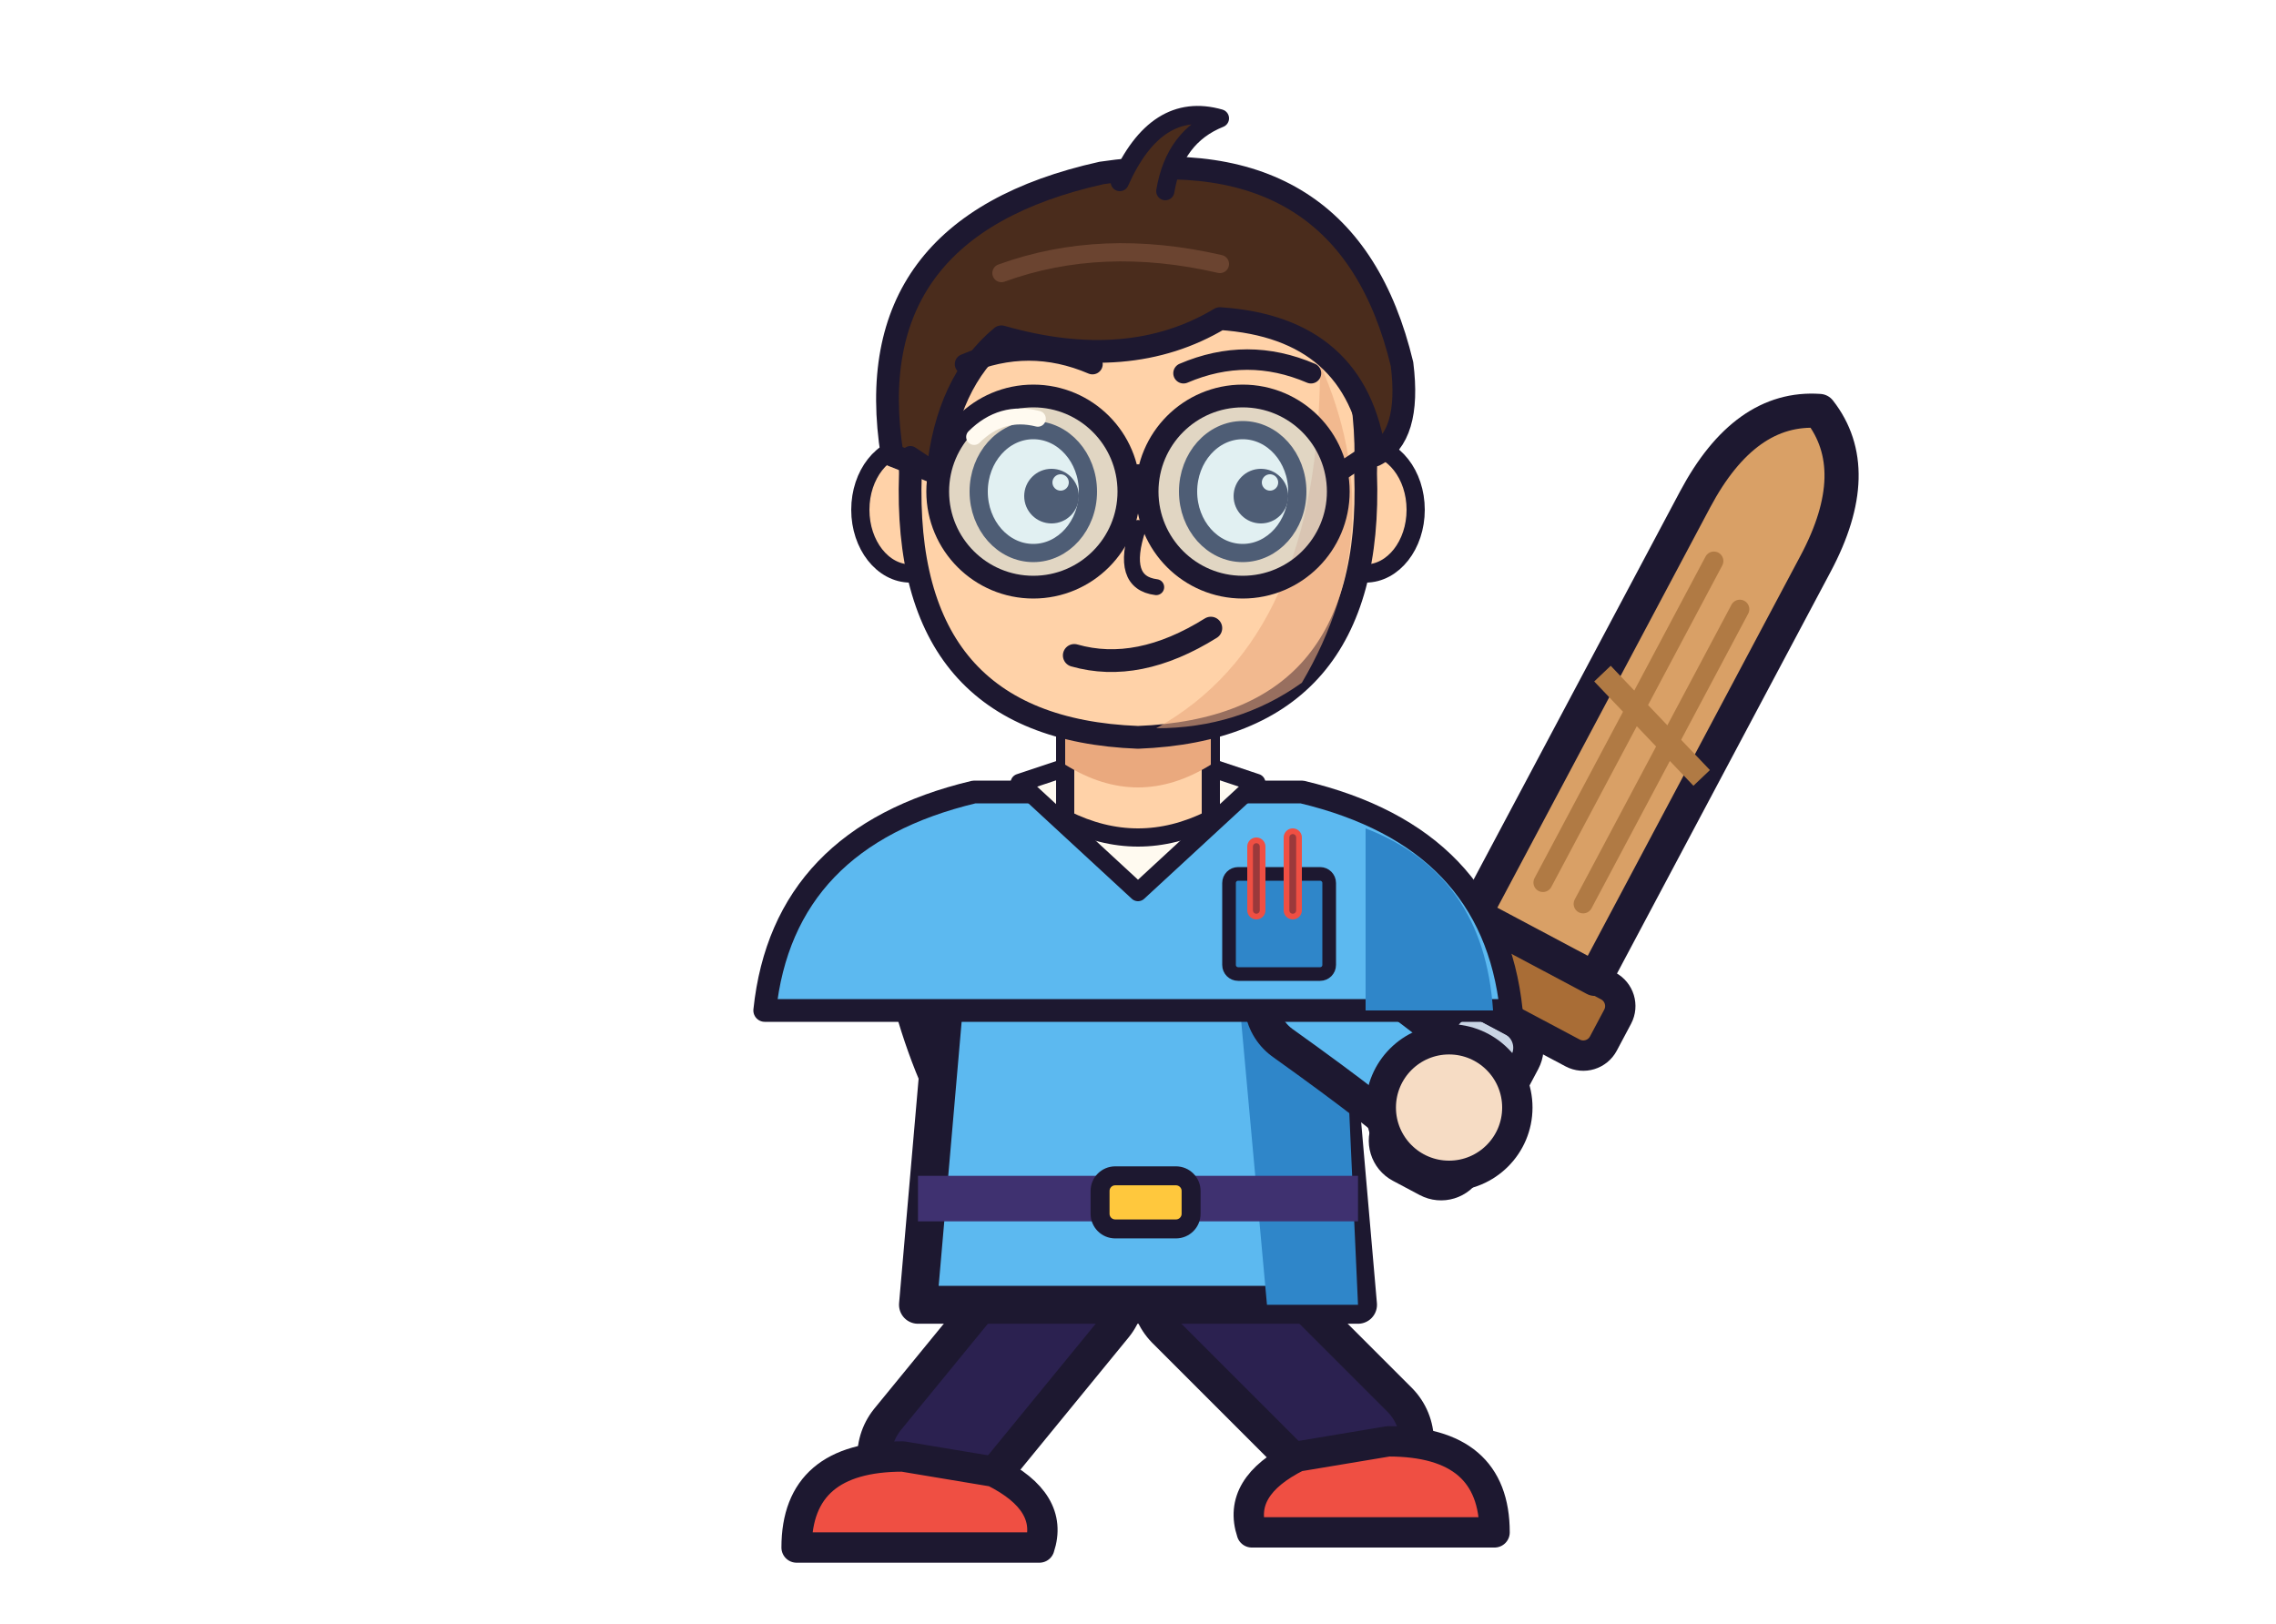
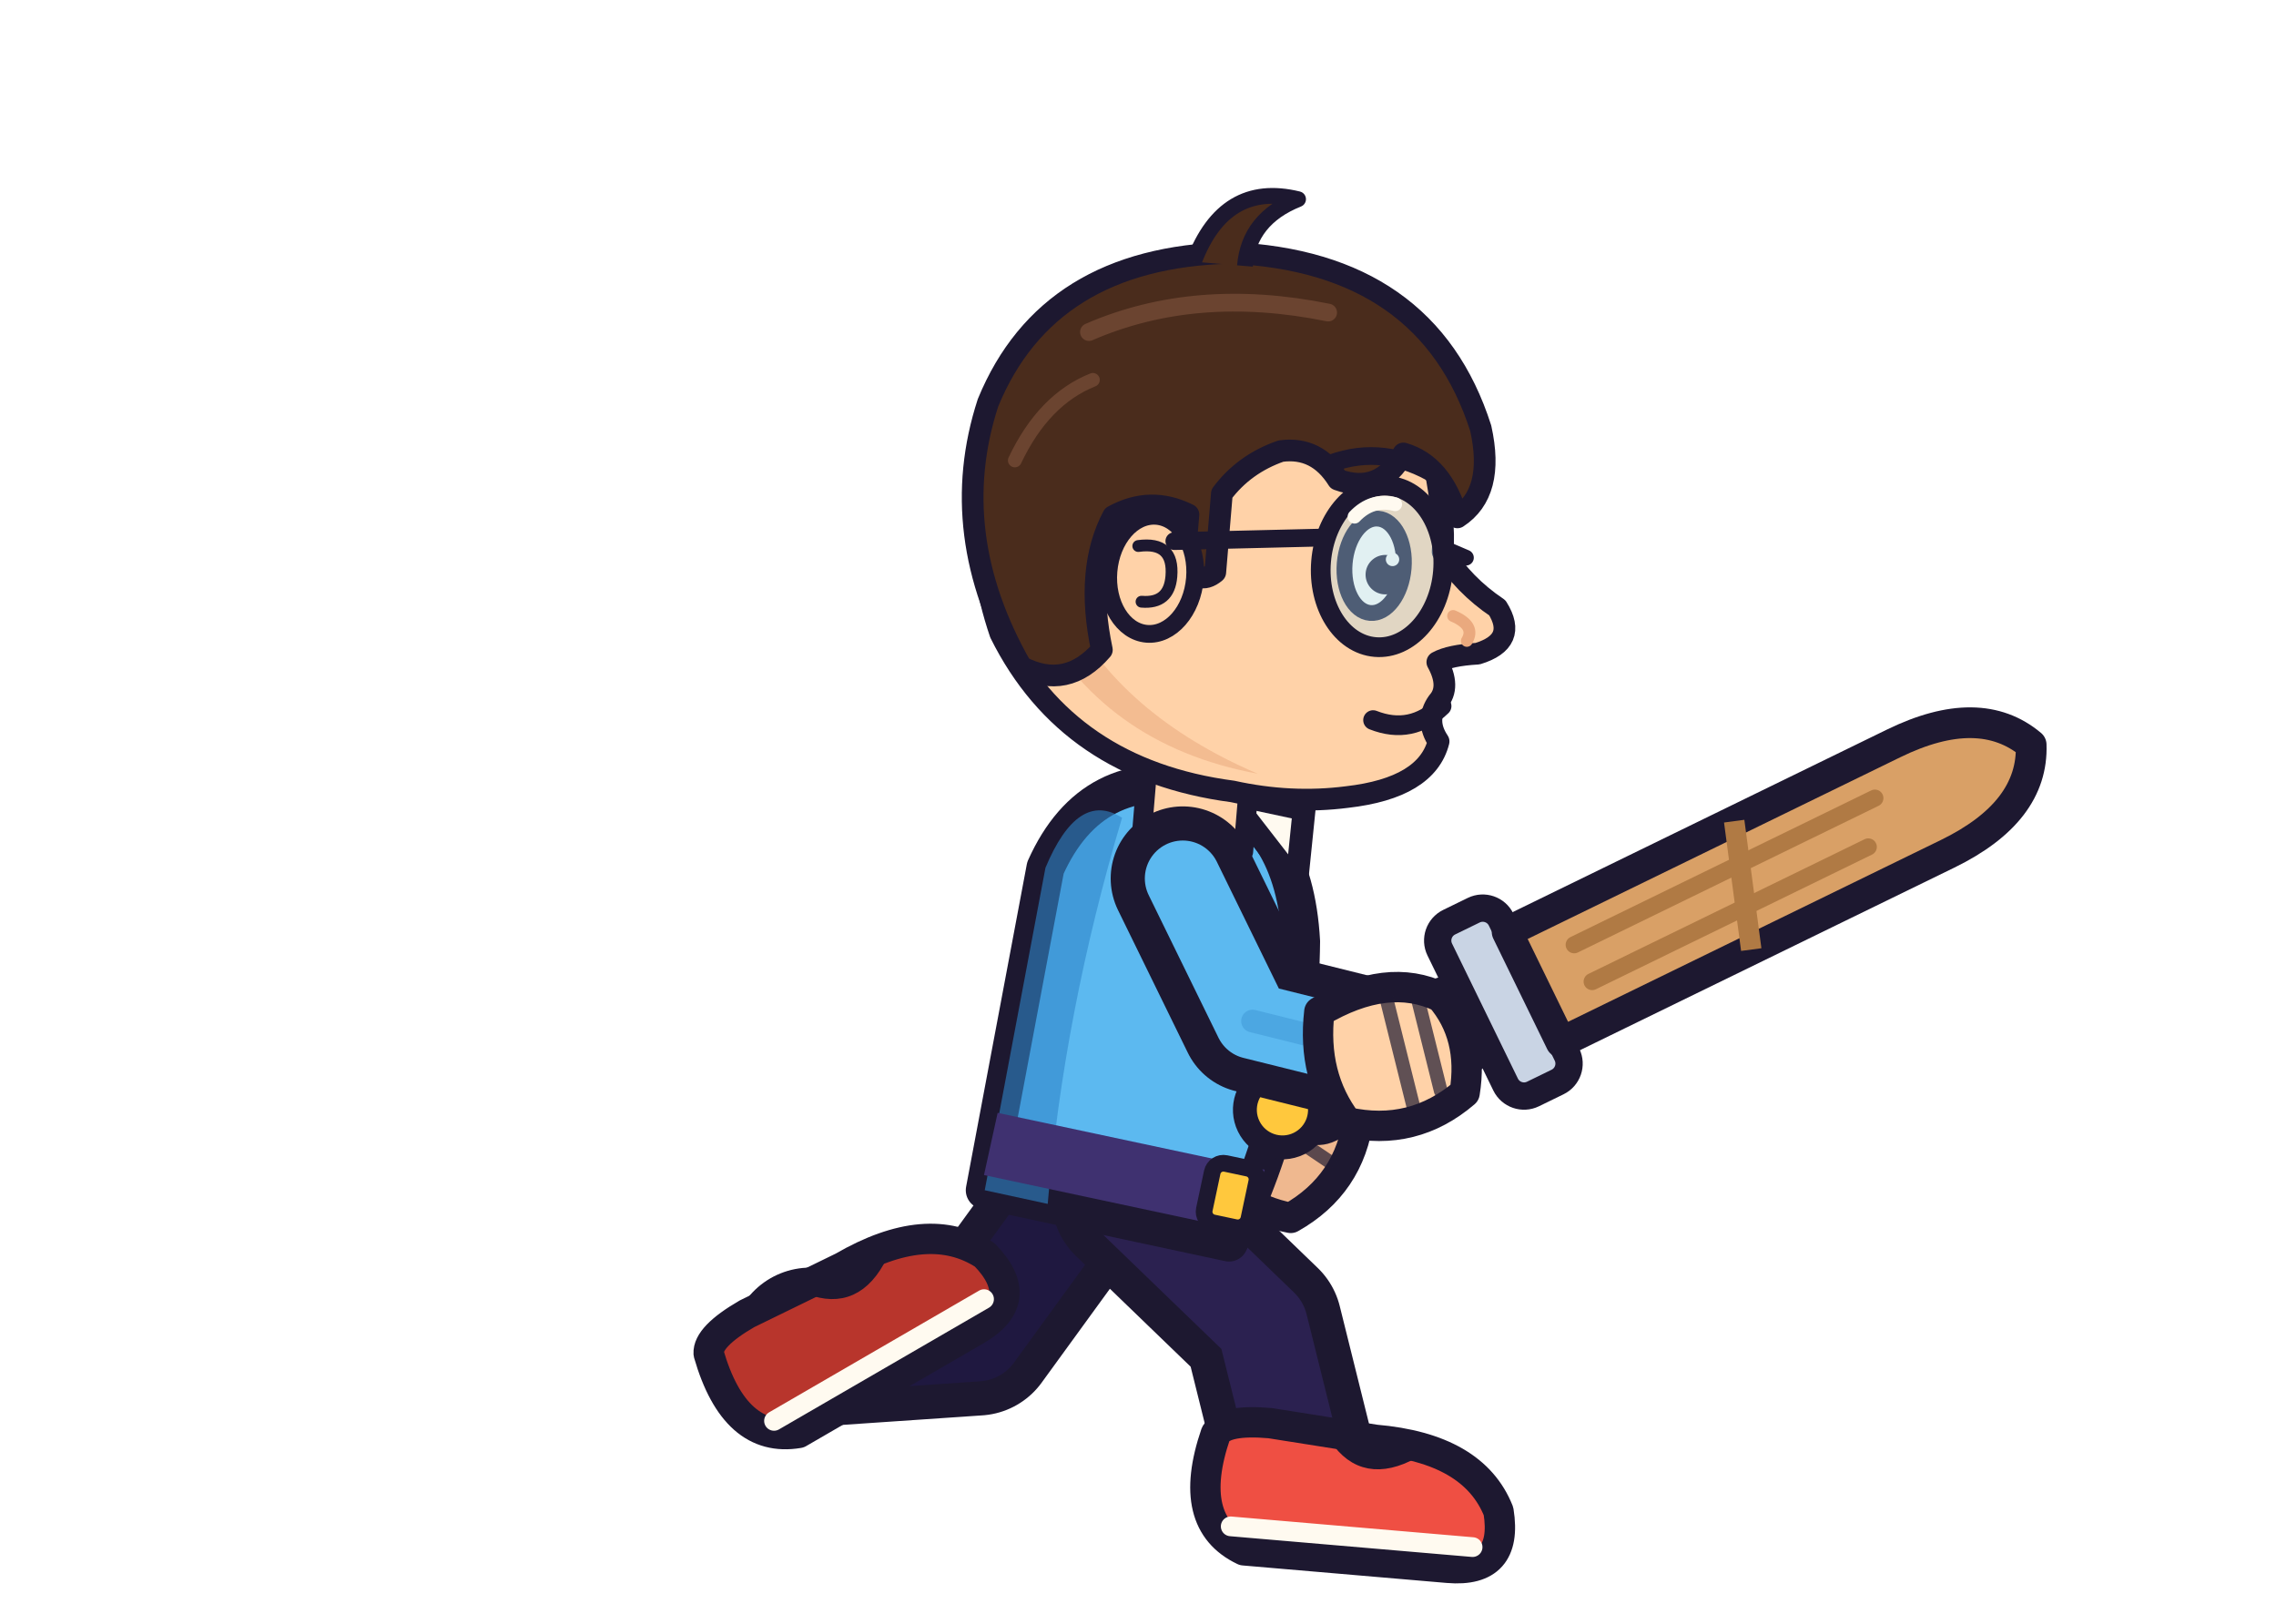
<svg xmlns="http://www.w3.org/2000/svg" viewBox="0 0 300 214" width="300" height="214">
-   <g transform="translate(75 0)">
-     <path d="M66 170 L48 192" fill="none" stroke="#1d1830" stroke-width="20" stroke-linecap="round" stroke-linejoin="round" />
-     <path d="M66 170 L48 192" fill="none" stroke="#2b2150" stroke-width="11" stroke-linecap="round" stroke-linejoin="round" />
-     <path d="M84 170 L104 190" fill="none" stroke="#1d1830" stroke-width="20" stroke-linecap="round" stroke-linejoin="round" />
-     <path d="M84 170 L104 190" fill="none" stroke="#2b2150" stroke-width="11" stroke-linecap="round" stroke-linejoin="round" />
-     <path d="M30 204 Q30 192 44 192 L56 194 Q64 198 62 204 Z" fill="#ef4f43" stroke="#1d1830" stroke-width="4" stroke-linejoin="round" />
-     <path d="M122 202 Q122 190 108 190 L96 192 Q88 196 90 202 Z" fill="#ef4f43" stroke="#1d1830" stroke-width="4" stroke-linejoin="round" />
-     <path d="M52 132 Q58 152 72 160" fill="none" stroke="#1d1830" stroke-width="18" stroke-linecap="round" stroke-linejoin="round" />
-     <path d="M52 132 Q58 152 72 160" fill="none" stroke="#5cb9f0" stroke-width="9" stroke-linecap="round" stroke-linejoin="round" />
-     <circle cx="72" cy="162" r="9" fill="#f6dcc4" stroke="#1d1830" stroke-width="4" />
-     <path d="M50 126 L100 126 L104 172 L46 172 Z" fill="#5cb9f0" stroke="#1d1830" stroke-width="5" stroke-linejoin="round" />
-     <path d="M88 128 L102 128 L104 172 L92 172 Z" fill="#2f86c9" />
-     <path d="M46 158 L104 158" stroke="#3f3170" stroke-width="6" />
-     <rect x="70" y="155" width="12" height="7" rx="2" fill="#ffc83d" stroke="#1d1830" stroke-width="2.5" />
-     <g transform="translate(116 146) rotate(-62)">
-       <rect x="-10" y="-6" width="24" height="12" rx="4" fill="#c9d4e4" stroke="#1d1830" stroke-width="4" />
-       <path d="M-4 -6 L-4 6 M4 -6 L4 6" stroke="#9aa6b8" stroke-width="2.5" />
-       <rect x="14" y="-14" width="10" height="28" rx="3" fill="#a96d36" stroke="#1d1830" stroke-width="4" />
-       <path d="M24 -9 L86 -9 Q100 -9 104 0 Q100 9 86 9 L24 9 Z" fill="#d9a066" stroke="#1d1830" stroke-width="4.5" stroke-linejoin="round" />
-       <path d="M32 -3 L80 -3 M32 3 L76 3" stroke="#b07a44" stroke-width="2.5" stroke-linecap="round" />
-       <path d="M60 -9 L54 9" stroke="#b07a44" stroke-width="3" />
-     </g>
-     <path d="M98 132 Q112 142 116 146" fill="none" stroke="#1d1830" stroke-width="18" stroke-linecap="round" stroke-linejoin="round" />
-     <path d="M98 132 Q112 142 116 146" fill="none" stroke="#5cb9f0" stroke-width="9" stroke-linecap="round" stroke-linejoin="round" />
-     <circle cx="116" cy="146" r="9" fill="#f6dcc4" stroke="#1d1830" stroke-width="4" />
-     <g transform="translate(15 0) scale(0.6)">
-       <g>
-         <g>
-           <path d="M18 222 Q22 184 64 174 L136 174 Q178 184 182 222 Z" fill="#5cb9f0" stroke="#1d1830" stroke-width="5" stroke-linejoin="round" stroke-linecap="round" />
-           <path d="M150 182 Q176 192 178 222 L150 222 Z" fill="#2f86c9" />
-           <path d="M74 172 L100 196 L126 172 L114 168 L100 182 L86 168 Z" fill="#fffaf0" stroke="#1d1830" stroke-width="4" stroke-linejoin="round" stroke-linecap="round" />
-         </g>
-         <rect x="120" y="192" width="22" height="22" rx="2" fill="#2f86c9" stroke="#1d1830" stroke-width="3" stroke-linejoin="round" stroke-linecap="round" />
-         <path d="M126 186 L126 200 M134 184 L134 200" stroke="#ef4f43" stroke-width="4" stroke-linecap="round" />
-         <path d="M126 186 L126 200 M134 184 L134 200" stroke="#1d1830" stroke-width="1.5" stroke-linecap="round" opacity="0.4" />
-         <g>
-           <path d="M84 150 L84 180 Q100 188 116 180 L116 150 Z" fill="#ffd2a8" stroke="#1d1830" stroke-width="4" stroke-linejoin="round" stroke-linecap="round" />
-           <path d="M84 158 Q100 170 116 158 L116 168 Q100 178 84 168 Z" fill="#eaa97e" />
-         </g>
-         <ellipse cx="50" cy="112" rx="11" ry="14" fill="#ffd2a8" stroke="#1d1830" stroke-width="4" stroke-linejoin="round" stroke-linecap="round" />
-         <ellipse cx="150" cy="112" rx="11" ry="14" fill="#ffd2a8" stroke="#1d1830" stroke-width="4" stroke-linejoin="round" stroke-linecap="round" />
-         <path d="M50 104 Q48 50 100 48 Q152 50 150 104 Q152 160 100 162 Q48 160 50 104 Z" fill="#ffd2a8" stroke="#1d1830" stroke-width="5" stroke-linejoin="round" stroke-linecap="round" />
-         <path d="M140 80 Q156 116 136 150 Q122 160 104 160 Q140 140 140 80 Z" fill="#eaa97e" opacity="0.6" />
-         <path d="M46 100 Q38 50 92 38 Q146 30 158 80 Q160 96 152 100 Q148 72 118 70 Q98 82 70 74 Q58 84 56 104 Z" fill="#4a2c1c" stroke="#1d1830" stroke-width="5" stroke-linejoin="round" stroke-linecap="round" />
-         <path d="M96 40 Q104 22 118 26 Q108 30 106 42" fill="#4a2c1c" stroke="#1d1830" stroke-width="4" stroke-linejoin="round" stroke-linecap="round" />
-         <path d="M70 60 Q92 52 118 58" fill="none" stroke="#6b4430" stroke-width="4" stroke-linecap="round" />
-         <g>
-           <ellipse cx="77" cy="108" rx="12" ry="13.5" fill="#fffaf0" stroke="#1d1830" stroke-width="4" stroke-linejoin="round" stroke-linecap="round" />
-           <ellipse cx="123" cy="108" rx="12" ry="13.5" fill="#fffaf0" stroke="#1d1830" stroke-width="4" stroke-linejoin="round" stroke-linecap="round" />
-           <circle cx="81" cy="109" r="6" fill="#1d1830" />
-           <circle cx="127" cy="109" r="6" fill="#1d1830" />
-           <circle cx="83" cy="106" r="1.8" fill="#fffaf0" />
-           <circle cx="129" cy="106" r="1.8" fill="#fffaf0" />
-         </g>
-         <g fill="none">
-           <circle cx="77" cy="108" r="21" fill="#a9dcf7" fill-opacity="0.35" stroke="#1d1830" stroke-width="5" stroke-linejoin="round" stroke-linecap="round" />
-           <circle cx="123" cy="108" r="21" fill="#a9dcf7" fill-opacity="0.35" stroke="#1d1830" stroke-width="5" stroke-linejoin="round" stroke-linecap="round" />
-           <path d="M98 106 Q100 102 102 106" stroke="#1d1830" stroke-width="4" stroke-linejoin="round" stroke-linecap="round" />
-           <path d="M56 104 L50 100 M144 104 L150 100" stroke="#1d1830" stroke-width="4" stroke-linejoin="round" stroke-linecap="round" />
-           <path d="M64 96 Q70 90 78 92" stroke="#fffaf0" stroke-width="3.5" stroke-linecap="round" />
-         </g>
-         <path d="M62 80 Q76 74 90 80 M110 82 Q124 76 138 82" fill="none" stroke="#1d1830" stroke-width="4.5" stroke-linejoin="round" stroke-linecap="round" />
-         <path d="M100 116 Q96 128 104 129" fill="none" stroke="#1d1830" stroke-width="3.5" stroke-linejoin="round" stroke-linecap="round" />
-         <path d="M86 144 Q100 148 116 138" fill="none" stroke="#1d1830" stroke-width="5" stroke-linejoin="round" stroke-linecap="round" />
-       </g>
-     </g>
+   <path d="M153.1 113.9 L158.1 134.3 L168.8 150" fill="none" stroke="#1d1830" stroke-width="19" stroke-linecap="round" stroke-linejoin="round" />
+   <path d="M153.1 113.9 L158.1 134.3 L168.8 150" fill="none" stroke="#3f97d2" stroke-width="10" stroke-linecap="round" stroke-linejoin="round" />
+   <g transform="translate(168.8 150) rotate(-56)">
+     <path d="M-8 -8 Q2 -11 8 -6 Q11 0 8 7 Q0 11 -8 7 Q-11 0 -8 -8 Z" fill="#efb88f" stroke="#1d1830" stroke-width="4" stroke-linejoin="round" />
+     <path d="M1 -8 L1 7 M5 -6 L5 6" stroke="#1d1830" stroke-width="1.8" stroke-linecap="round" opacity="0.7" />
+   </g>
+   <path d="M142.9 156.7 L128.8 176.1 L106.8 177.6" fill="none" stroke="#1d1830" stroke-width="21" stroke-linecap="round" stroke-linejoin="round" />
+   <path d="M142.9 156.7 L128.8 176.1 L106.8 177.6" fill="none" stroke="#1f1840" stroke-width="12" stroke-linecap="round" stroke-linejoin="round" />
+   <g transform="translate(106.8 177.6) rotate(-30.1)">
+     <path d="M-12 -6 Q-15 6 -7 9 L20 9 Q28 9 26 1 Q22 -7 9 -7 L-5 -8 Q-11 -8 -12 -6 Z" fill="#b8352c" stroke="#1d1830" stroke-width="4" stroke-linejoin="round" />
+     <path d="M-9 6 L23 6" stroke="#fffaf0" stroke-width="2.6" stroke-linecap="round" />
+     <path d="M4 -7 Q8 -2 14 -6" fill="none" stroke="#1d1830" stroke-width="2.2" stroke-linecap="round" />
+   </g>
+   <path d="M149.1 158 L166.4 174.7 L171.7 196" fill="none" stroke="#1d1830" stroke-width="21" stroke-linecap="round" stroke-linejoin="round" />
+   <path d="M149.1 158 L166.4 174.7 L171.7 196" fill="none" stroke="#2b2150" stroke-width="12" stroke-linecap="round" stroke-linejoin="round" />
+   <g transform="translate(171.7 196) rotate(4.9)">
+     <path d="M-12 -6 Q-15 6 -7 9 L20 9 Q28 9 26 1 Q22 -7 9 -7 L-5 -8 Q-11 -8 -12 -6 Z" fill="#ef4f43" stroke="#1d1830" stroke-width="4" stroke-linejoin="round" />
+     <path d="M-9 6 L23 6" stroke="#fffaf0" stroke-width="2.6" stroke-linecap="round" />
+     <path d="M4 -7 Q8 -2 14 -6" fill="none" stroke="#1d1830" stroke-width="2.2" stroke-linecap="round" />
+   </g>
+   <path d="M129.8 156.9 L162 163.8 Q171.3 145.2 171.5 124.1 Q170.6 107.7 158.5 103.8 Q143.9 100.8 137.8 114.4 Z" fill="#5cb9f0" stroke="#1d1830" stroke-width="5" stroke-linejoin="round" />
+   <path d="M129.8 156.9 L138.1 158.7 Q140.2 133.6 147.9 107.8 Q142.1 104.1 137.8 114.4 Z" fill="#2f86c9" opacity="0.6" />
+   <path d="M131.5 146.7 L166.7 154.2 L163.9 162.2 L129.7 154.9 Z" fill="#3f3170" />
+   <rect x="159.2" y="153.6" width="6" height="8" rx="1.5" fill="#ffc83d" stroke="#1d1830" stroke-width="2.2" transform="rotate(12 162.2 157.6)" />
+   <path d="M161.6 104.5 L170.9 116.5 L171.9 106.7 Z" fill="#fffaf0" stroke="#1d1830" stroke-width="3" stroke-linejoin="round" />
+   <g transform="translate(157.4 108.6) rotate(4.8) scale(0.52) translate(-103 -176)">
+     <path d="M90 146 L90 182 L116 182 L116 146 Z" fill="#ffd2a8" stroke="#1d1830" stroke-width="5" stroke-linejoin="round" />
+     <path d="M93 150 L113 150 L113 160 Q102 166 93 158 Z" fill="#eaa97e" opacity="0.7" />
+     <path d="M112 167 Q70 165 50 132 Q36 100 50 70 Q70 40 104 40 Q146 42 156 80 Q160 94 160 102 Q166 110 175 115 Q181 123 171 127 Q164 128 161 130 Q165 136 162 140 Q159 145 163 150 Q161 162 141 166 Q127 169 112 167 Z" fill="#ffd2a8" stroke="#1d1830" stroke-width="5.5" stroke-linejoin="round" />
+     <path d="M58 126 Q78 158 118 162 Q82 150 66 124 Z" fill="#eaa97e" opacity="0.55" />
+     <path d="M164 118 Q170 120 168 124" fill="none" stroke="#eaa97e" stroke-width="3" stroke-linecap="round" />
+     <path d="M56 140 Q34 108 42 74 Q54 36 100 31 Q150 29 167 70 Q172 86 163 93 Q158 80 148 78 Q143 89 132 86 Q126 78 117 80 Q108 84 103 92 L103 112 Q99 116 95 110 L95 98 Q85 94 76 100 Q70 114 76 134 Q68 145 56 140 Z" fill="#4a2c1c" stroke="#1d1830" stroke-width="5.5" stroke-linejoin="round" />
+     <path d="M91 34 Q97 13 116 16 Q104 22 104 34" fill="#4a2c1c" stroke="#1d1830" stroke-width="4" stroke-linejoin="round" />
+     <path d="M66 54 Q92 40 126 44" fill="none" stroke="#6b4430" stroke-width="4.5" stroke-linecap="round" />
+     <path d="M50 88 Q56 72 68 66" fill="none" stroke="#6b4430" stroke-width="3.5" stroke-linecap="round" />
+     <ellipse cx="87" cy="114" rx="11" ry="15" fill="#ffd2a8" stroke="#1d1830" stroke-width="4.5" />
+     <path d="M83 107 Q92 105 92 114 Q92 121 85 121" fill="none" stroke="#1d1830" stroke-width="3" stroke-linecap="round" />
+     <ellipse cx="143" cy="107" rx="7.5" ry="12" fill="#fffaf0" stroke="#1d1830" stroke-width="4" />
+     <circle cx="146" cy="109" r="5" fill="#1d1830" />
+     <circle cx="147.5" cy="105" r="1.7" fill="#fffaf0" />
+     <path d="M129 101 L92 105" fill="none" stroke="#1d1830" stroke-width="4.5" stroke-linecap="round" />
+     <ellipse cx="145" cy="107" rx="15.5" ry="20.5" fill="#a9dcf7" fill-opacity="0.35" stroke="#1d1830" stroke-width="5" />
+     <path d="M160 101 L166 103" stroke="#1d1830" stroke-width="4" stroke-linecap="round" />
+     <path d="M137 95 Q141 90 147 91" fill="none" stroke="#fffaf0" stroke-width="3.5" stroke-linecap="round" />
+     <path d="M130 82 Q143 76 157 83" fill="none" stroke="#1d1830" stroke-width="4.5" stroke-linecap="round" />
+     <path d="M146 146 Q156 149 163 141" fill="none" stroke="#1d1830" stroke-width="5" stroke-linecap="round" />
+   </g>
+   <g transform="translate(183.6 139.2) rotate(-26) scale(0.9)">
+     <rect x="-17" y="-5.5" width="31" height="11" rx="4" fill="#a96d36" stroke="#1d1830" stroke-width="4" />
+     <circle cx="-18" cy="0" r="5.5" fill="#ffc83d" stroke="#1d1830" stroke-width="3.5" />
+     <rect x="13" y="-14" width="10" height="28" rx="3" fill="#c9d4e4" stroke="#1d1830" stroke-width="4" />
+     <path d="M23 -9 L86 -9 Q100 -9 104 0 Q100 9 86 9 L23 9 Z" fill="#d9a066" stroke="#1d1830" stroke-width="4.5" stroke-linejoin="round" />
+     <path d="M31 -3 L80 -3 M31 3 L76 3" stroke="#b07a44" stroke-width="2.5" stroke-linecap="round" />
+     <path d="M60 -9 L54 9" stroke="#b07a44" stroke-width="3" />
+   </g>
+   <path d="M155.9 115.8 L165.1 134.6 L183.6 139.2" fill="none" stroke="#1d1830" stroke-width="19" stroke-linecap="round" stroke-linejoin="round" />
+   <path d="M155.9 115.8 L165.1 134.6 L183.6 139.2" fill="none" stroke="#5cb9f0" stroke-width="10" stroke-linecap="round" stroke-linejoin="round" />
+   <path d="M165.1 134.6 L183.6 139.2" fill="none" stroke="#2f86c9" stroke-width="3" stroke-linecap="round" opacity="0.35" />
+   <g transform="translate(183.6 139.2) rotate(-14)">
+     <path d="M-8 -8 Q2 -11 8 -6 Q11 0 8 7 Q0 11 -8 7 Q-11 0 -8 -8 Z" fill="#ffd2a8" stroke="#1d1830" stroke-width="4" stroke-linejoin="round" />
+     <path d="M1 -8 L1 7 M5 -6 L5 6" stroke="#1d1830" stroke-width="1.8" stroke-linecap="round" opacity="0.7" />
  </g>
</svg>
